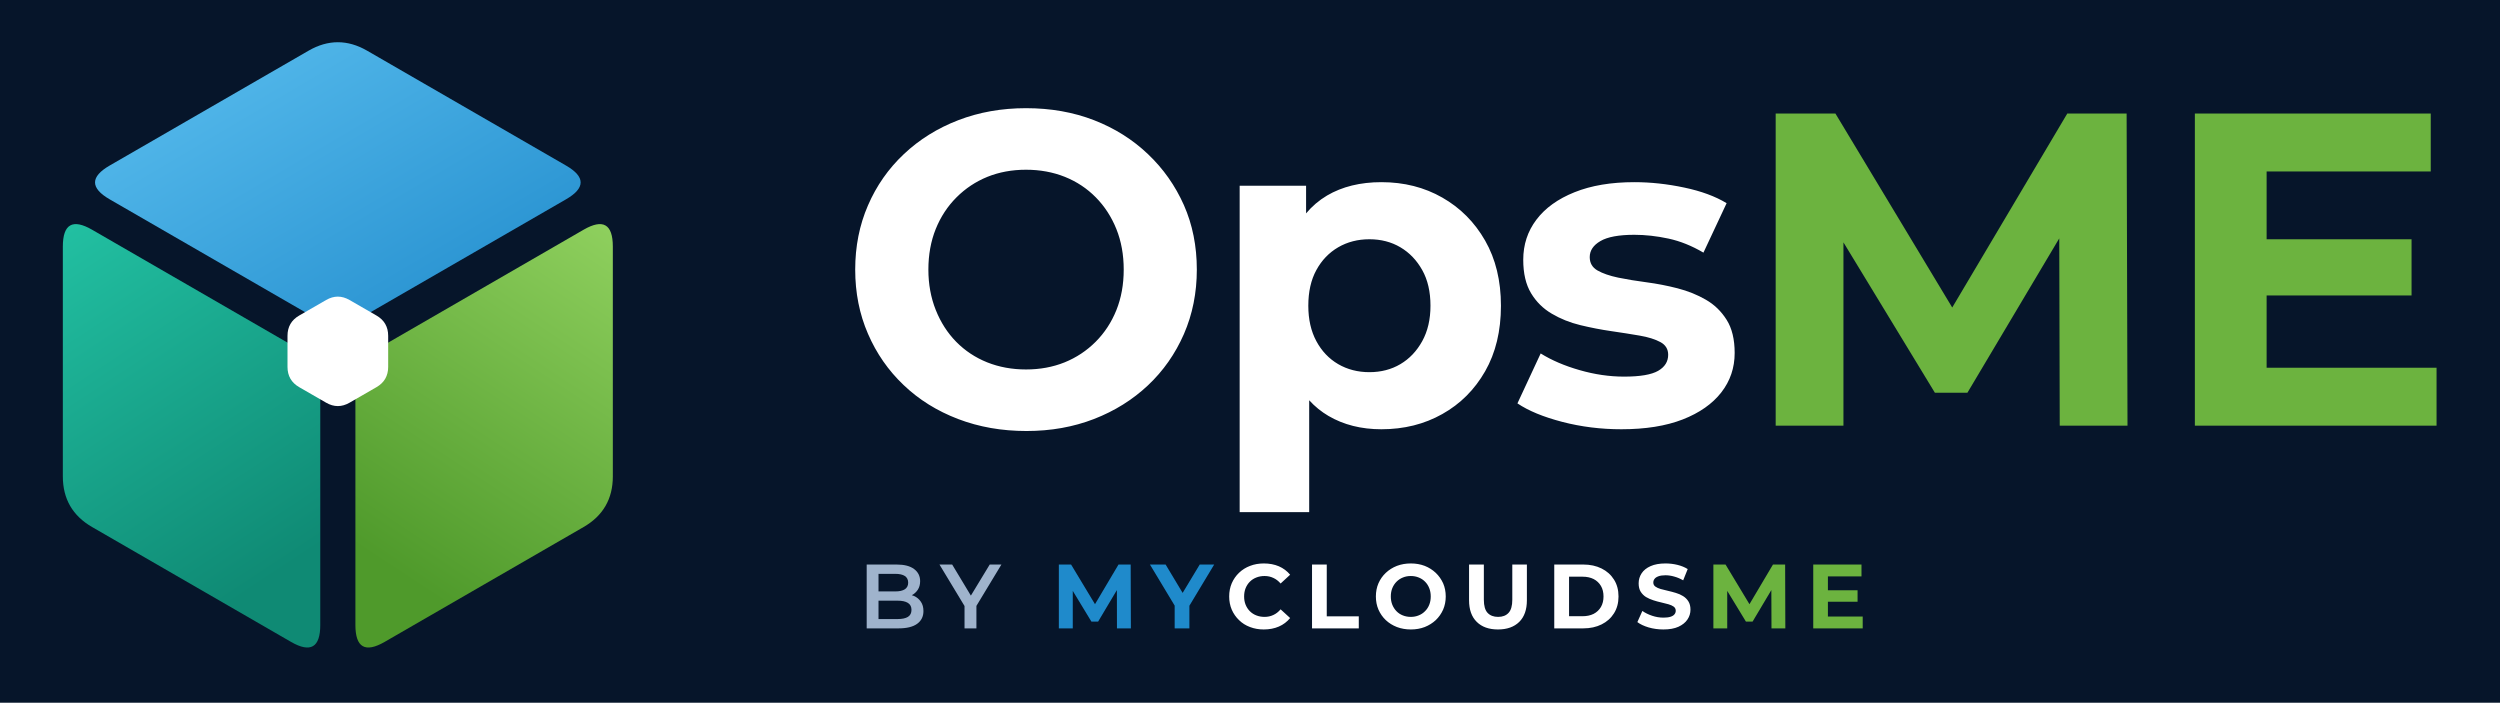
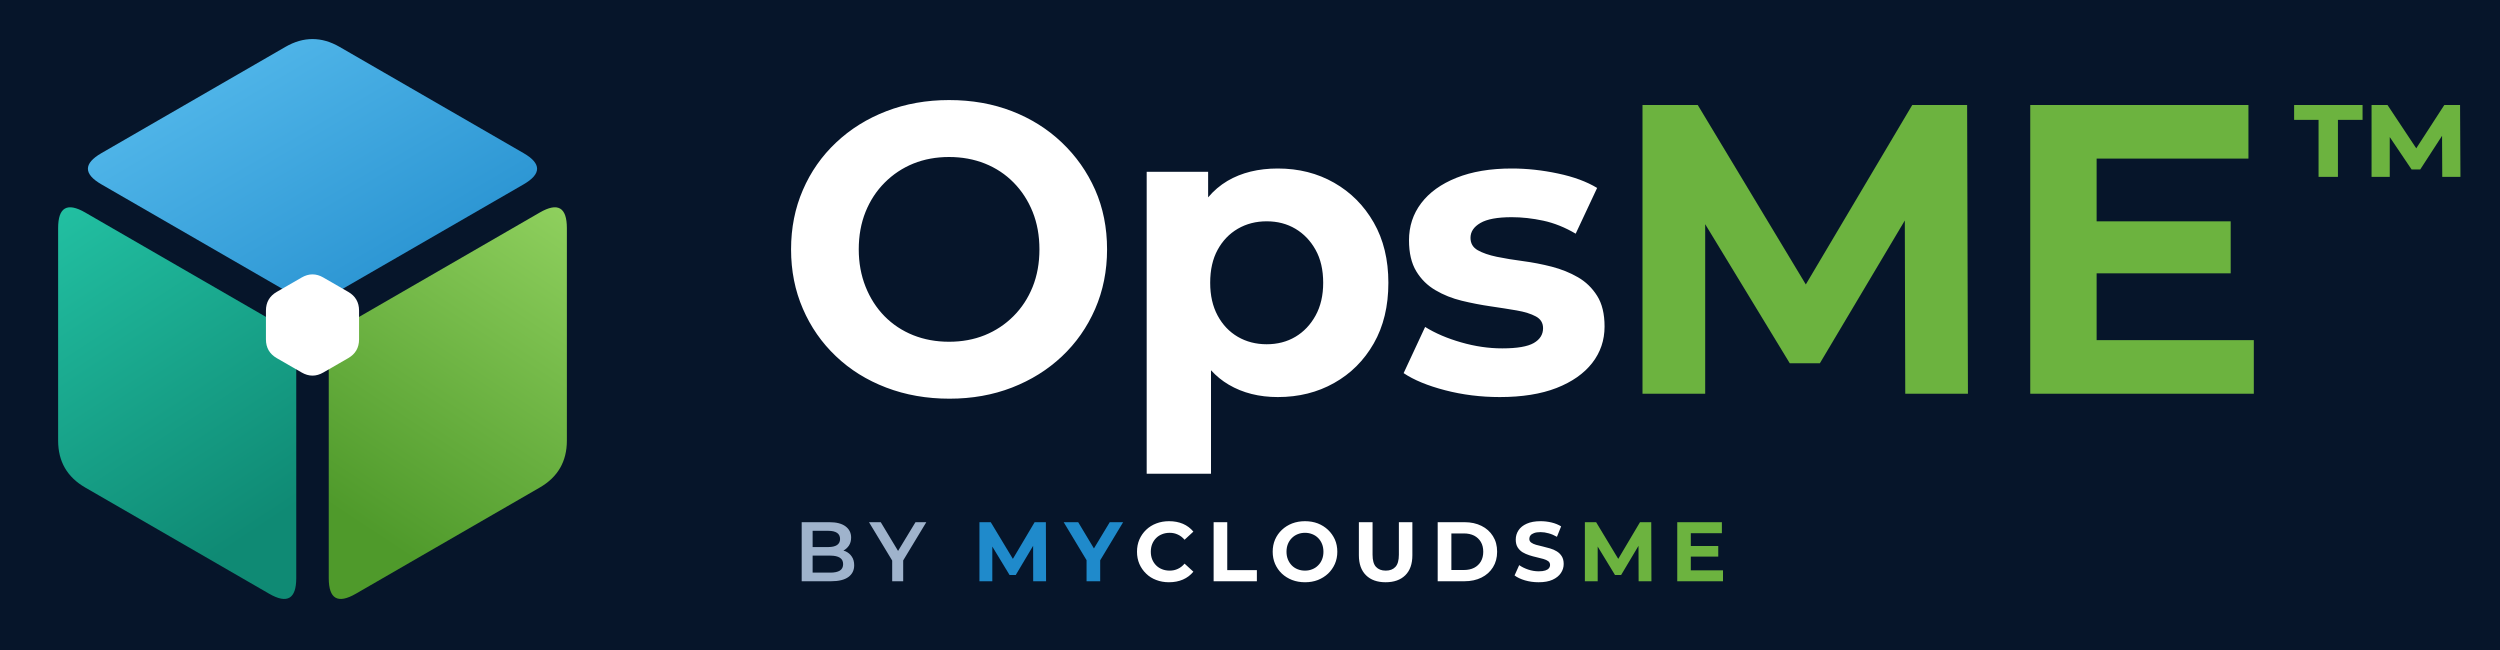
- <svg xmlns="http://www.w3.org/2000/svg" viewBox="0 0 370 104" width="1480" height="416">
+ <svg xmlns="http://www.w3.org/2000/svg" viewBox="0 0 400 104" width="1600" height="416">
  <defs>
    <linearGradient id="hopsdarkt" x1="0" y1="0" x2="1" y2="1">
      <stop offset="0" stop-color="#5cc0f0" />
      <stop offset="1" stop-color="#1f8acb" />
    </linearGradient>
    <linearGradient id="hopsdarkl" x1="0" y1="0" x2="0.4" y2="1">
      <stop offset="0" stop-color="#22c0a2" />
      <stop offset="1" stop-color="#0f8a74" />
    </linearGradient>
    <linearGradient id="hopsdarkr" x1="1" y1="0" x2="0.6" y2="1">
      <stop offset="0" stop-color="#8fd05e" />
      <stop offset="1" stop-color="#4f9a2b" />
    </linearGradient>
    <linearGradient id="hopsdarka" x1="0" y1="0" x2="1" y2="1">
      <stop offset="0" stop-color="#4fb6ec" />
      <stop offset=".5" stop-color="#1baa8f" />
      <stop offset="1" stop-color="#6cb33f" />
    </linearGradient>
    <linearGradient id="hopsdarkb" x1="0" y1="0" x2="1" y2="1">
      <stop offset="0" stop-color="#1f8acb" />
      <stop offset=".55" stop-color="#14957e" />
      <stop offset="1" stop-color="#4f9a2b" />
    </linearGradient>
  </defs>
-   <rect width="370" height="104" fill="#06152a" />
+   <rect width="400" height="104" fill="#06152a" />
  <g transform="translate(0,2)">
    <path d="M45.67 5.50Q50.00 3.00 54.33 5.50L83.77 22.50Q88.10 25.00 83.77 27.50L51.52 46.12Q50.00 47.00 48.48 46.12L16.23 27.50Q11.90 25.00 16.23 22.50Z" fill="url(#hopsdarkt)" />
    <path d="M9.30 34.50Q9.30 29.50 13.63 32.00L45.88 50.63Q47.40 51.50 47.40 53.25L47.40 90.50Q47.40 95.50 43.07 93.00L13.63 76.00Q9.30 73.50 9.30 68.50Z" fill="url(#hopsdarkl)" />
    <path d="M86.37 32.00Q90.70 29.50 90.70 34.50L90.70 68.50Q90.70 73.50 86.37 76.00L56.93 93.00Q52.60 95.50 52.60 90.50L52.60 53.25Q52.60 51.50 54.12 50.63Z" fill="url(#hopsdarkr)" />
    <path d="M48.27 42.40Q50.00 41.40 51.73 42.40L55.72 44.70Q57.45 45.70 57.45 47.70L57.45 52.30Q57.45 54.30 55.72 55.30L51.73 57.60Q50.00 58.60 48.27 57.60L44.28 55.30Q42.55 54.30 42.55 52.30L42.55 47.70Q42.55 45.70 44.28 44.70Z" fill="#fff" />
  </g>
  <path d="M151.92 63.79Q146.44 63.79 141.79 62.01Q137.13 60.23 133.74 56.99Q130.34 53.76 128.46 49.40Q126.57 45.05 126.57 39.90Q126.57 34.75 128.46 30.40Q130.34 26.04 133.77 22.81Q137.20 19.57 141.82 17.79Q146.44 16.01 151.85 16.01Q157.33 16.01 161.92 17.79Q166.50 19.57 169.90 22.81Q173.30 26.04 175.22 30.36Q177.13 34.69 177.13 39.90Q177.13 45.05 175.22 49.44Q173.30 53.83 169.90 57.03Q166.50 60.23 161.92 62.01Q157.33 63.79 151.92 63.79M151.85 54.68Q154.95 54.68 157.56 53.63Q160.17 52.57 162.15 50.59Q164.13 48.61 165.22 45.91Q166.31 43.20 166.31 39.90Q166.31 36.60 165.22 33.89Q164.13 31.19 162.18 29.21Q160.23 27.23 157.59 26.17Q154.95 25.12 151.85 25.12Q148.75 25.12 146.14 26.17Q143.54 27.23 141.56 29.21Q139.58 31.19 138.49 33.89Q137.40 36.60 137.40 39.90Q137.40 43.13 138.49 45.87Q139.58 48.61 141.52 50.59Q143.47 52.57 146.11 53.63Q148.75 54.68 151.85 54.68M204.45 63.53Q199.97 63.53 196.60 61.55Q195.02 60.62 193.76 59.24L193.76 75.80L183.47 75.80L183.47 27.49L193.30 27.49L193.30 31.58Q194.62 30 196.40 28.94Q199.77 26.96 204.45 26.96Q209.47 26.96 213.46 29.24Q217.46 31.52 219.80 35.61Q222.14 39.70 222.14 45.25Q222.14 50.86 219.80 54.95Q217.46 59.04 213.46 61.28Q209.47 63.53 204.45 63.53M202.67 55.08Q205.25 55.08 207.26 53.89Q209.27 52.70 210.49 50.49Q211.71 48.28 211.71 45.25Q211.71 42.14 210.49 39.97Q209.27 37.79 207.26 36.60Q205.25 35.41 202.67 35.41Q200.10 35.41 198.05 36.60Q196.01 37.79 194.82 39.97Q193.63 42.14 193.63 45.25Q193.63 48.28 194.82 50.49Q196.01 52.70 198.05 53.89Q200.10 55.08 202.67 55.08M239.96 63.53Q235.41 63.53 231.22 62.44Q227.03 61.35 224.58 59.70L228.02 52.31Q230.46 53.83 233.79 54.78Q237.12 55.74 240.36 55.74Q243.92 55.74 245.41 54.88Q246.89 54.02 246.89 52.51Q246.89 51.25 245.74 50.63Q244.58 50 242.67 49.67Q240.75 49.34 238.48 49.01Q236.20 48.68 233.89 48.12Q231.58 47.56 229.67 46.43Q227.75 45.31 226.60 43.40Q225.44 41.48 225.44 38.45Q225.44 35.08 227.39 32.51Q229.34 29.93 233.03 28.45Q236.73 26.96 241.88 26.96Q245.51 26.96 249.27 27.76Q253.03 28.55 255.54 30.07L252.11 37.39Q249.53 35.87 246.93 35.31Q244.32 34.75 241.88 34.75Q238.44 34.75 236.86 35.68Q235.28 36.60 235.28 38.05Q235.28 39.37 236.43 40.03Q237.59 40.69 239.50 41.09Q241.41 41.48 243.69 41.78Q245.97 42.08 248.28 42.67Q250.59 43.27 252.47 44.36Q254.35 45.44 255.54 47.33Q256.73 49.21 256.73 52.24Q256.73 55.54 254.75 58.08Q252.77 60.62 249.04 62.08Q245.31 63.53 239.96 63.53" fill="#fff" />
  <path d="M272.83 63L262.80 63L262.80 16.80L271.64 16.80L288.93 45.51L305.96 16.80L314.74 16.80L314.87 63L304.84 63L304.77 35.28L291.18 58.12L286.36 58.12L272.83 35.87M360.61 63L324.84 63L324.84 16.80L359.75 16.80L359.75 25.38L335.46 25.38L335.46 35.41L356.91 35.41L356.91 43.73L335.46 43.73L335.46 54.42L360.61 54.42" fill="#6cb33f" />
+   <path d="M382.36 28.30L379.45 28.30L379.45 16.80L382 16.80L386.60 23.73L391.09 16.80L393.61 16.80L393.67 28.30L390.76 28.30L390.73 21.73L387.24 27.11L385.85 27.11L382.36 21.93L382.36 28.30M374.07 28.30L370.97 28.30L370.97 19.18L367.06 19.18L367.06 16.80L378.01 16.80L378.01 19.18L374.07 19.18" fill="#6cb33f" />
  <path d="M132.97 93L128.27 93L128.27 83.55L132.70 83.55Q134.40 83.55 135.29 84.22Q136.18 84.89 136.18 86.01Q136.18 86.76 135.83 87.29Q135.49 87.80 134.95 88.09Q135.13 88.14 135.29 88.21Q135.92 88.50 136.29 89.06Q136.67 89.61 136.67 90.44Q136.67 91.65 135.73 92.33Q134.80 93 132.97 93M130.02 88.90L130.02 91.62L132.86 91.62Q133.84 91.62 134.37 91.30Q134.90 90.97 134.90 90.26Q134.90 89.56 134.37 89.23Q133.84 88.90 132.86 88.90L130.02 88.90M130.02 84.93L130.02 87.53L132.51 87.53Q133.43 87.53 133.92 87.21Q134.41 86.88 134.41 86.24Q134.41 85.58 133.92 85.25Q133.43 84.93 132.51 84.93M144.51 93L142.75 93L142.75 89.69L139.04 83.55L140.92 83.55L143.69 88.15L146.48 83.55L148.21 83.55L144.51 89.67" fill="#9fb3cc" />
  <path d="M158.77 93L156.71 93L156.71 83.55L158.52 83.55L162.06 89.42L165.54 83.55L167.34 83.55L167.37 93L165.31 93L165.30 87.33L162.52 92L161.53 92L158.77 87.45M176.03 93L173.85 93L173.85 89.63L170.19 83.55L172.51 83.55L175.03 87.75L177.56 83.55L179.70 83.55L176.03 89.65" fill="#1f8acb" />
  <path d="M187.03 93.16Q185.94 93.16 185 92.80Q184.06 92.45 183.38 91.78Q182.69 91.12 182.30 90.23Q181.92 89.34 181.92 88.28Q181.92 87.21 182.30 86.32Q182.69 85.43 183.38 84.77Q184.08 84.10 185.01 83.75Q185.94 83.39 187.05 83.39Q188.28 83.39 189.27 83.81Q190.26 84.24 190.94 85.06L189.53 86.36Q189.05 85.80 188.45 85.53Q187.86 85.25 187.16 85.25Q186.49 85.25 185.94 85.47Q185.39 85.68 184.98 86.09Q184.58 86.49 184.35 87.05Q184.13 87.60 184.13 88.28Q184.13 88.95 184.35 89.50Q184.58 90.06 184.98 90.46Q185.39 90.87 185.94 91.08Q186.49 91.30 187.16 91.30Q187.86 91.30 188.45 91.02Q189.05 90.75 189.53 90.18L190.94 91.47Q190.26 92.30 189.27 92.73Q188.28 93.16 187.03 93.16M201.10 93L194.18 93L194.18 83.55L196.36 83.55L196.36 91.22L201.10 91.22M208.81 93.16Q207.69 93.16 206.74 92.80Q205.79 92.43 205.09 91.77Q204.40 91.11 204.01 90.22Q203.63 89.33 203.63 88.28Q203.63 87.22 204.01 86.33Q204.40 85.44 205.10 84.78Q205.80 84.12 206.74 83.75Q207.69 83.39 208.80 83.39Q209.92 83.39 210.86 83.75Q211.79 84.12 212.49 84.78Q213.18 85.44 213.58 86.32Q213.97 87.21 213.97 88.28Q213.97 89.33 213.58 90.23Q213.18 91.12 212.49 91.78Q211.79 92.43 210.86 92.80Q209.92 93.16 208.81 93.16M208.80 91.30Q209.43 91.30 209.96 91.08Q210.50 90.87 210.90 90.46Q211.31 90.06 211.53 89.50Q211.75 88.95 211.75 88.28Q211.75 87.60 211.53 87.05Q211.31 86.49 210.91 86.09Q210.51 85.68 209.97 85.47Q209.43 85.25 208.80 85.25Q208.16 85.25 207.63 85.47Q207.10 85.68 206.69 86.09Q206.29 86.49 206.06 87.05Q205.84 87.60 205.84 88.28Q205.84 88.94 206.06 89.50Q206.29 90.06 206.68 90.46Q207.08 90.87 207.62 91.08Q208.16 91.30 208.80 91.30M221.70 93.16Q219.69 93.16 218.56 92.04Q217.42 90.92 217.42 88.84L217.42 83.55L219.61 83.55L219.61 88.76Q219.61 90.11 220.16 90.70Q220.72 91.30 221.72 91.30Q222.72 91.30 223.27 90.70Q223.82 90.11 223.82 88.76L223.82 83.55L225.98 83.55L225.98 88.84Q225.98 90.92 224.85 92.04Q223.71 93.16 221.70 93.16M234.32 93L230.03 93L230.03 83.55L234.32 83.55Q235.86 83.55 237.04 84.14Q238.21 84.72 238.87 85.78Q239.54 86.83 239.54 88.28Q239.54 89.71 238.87 90.77Q238.21 91.83 237.04 92.41Q235.86 93 234.32 93M232.22 85.35L232.22 91.20L234.22 91.20Q235.16 91.20 235.86 90.85Q236.55 90.49 236.94 89.83Q237.32 89.17 237.32 88.28Q237.32 87.37 236.94 86.72Q236.55 86.06 235.86 85.70Q235.16 85.35 234.22 85.35M246.18 93.16Q245.04 93.16 244 92.86Q242.96 92.55 242.33 92.07L243.07 90.42Q243.68 90.85 244.51 91.13Q245.34 91.41 246.19 91.41Q246.84 91.41 247.24 91.28Q247.64 91.15 247.82 90.92Q248.01 90.69 248.01 90.39Q248.01 90.02 247.72 89.79Q247.42 89.57 246.93 89.43Q246.45 89.29 245.86 89.16Q245.27 89.03 244.69 88.84Q244.10 88.65 243.61 88.36Q243.13 88.06 242.82 87.57Q242.52 87.09 242.52 86.33Q242.52 85.52 242.96 84.85Q243.40 84.18 244.28 83.79Q245.17 83.39 246.50 83.39Q247.39 83.39 248.26 83.60Q249.12 83.81 249.78 84.22L249.11 85.89Q248.45 85.51 247.78 85.33Q247.12 85.14 246.49 85.14Q245.85 85.14 245.45 85.29Q245.04 85.44 244.87 85.68Q244.69 85.91 244.69 86.22Q244.69 86.59 244.99 86.81Q245.29 87.03 245.77 87.17Q246.26 87.30 246.85 87.44Q247.43 87.57 248.02 87.75Q248.61 87.92 249.09 88.22Q249.58 88.52 249.88 89Q250.19 89.49 250.19 90.23Q250.19 91.03 249.74 91.69Q249.30 92.35 248.41 92.76Q247.53 93.16 246.18 93.16" fill="#fff" />
  <path d="M255.63 93L253.58 93L253.58 83.55L255.38 83.55L258.92 89.42L262.40 83.55L264.20 83.55L264.23 93L262.18 93L262.16 87.33L259.38 92L258.40 92L255.63 87.45M275.68 93L268.36 93L268.36 83.55L275.50 83.55L275.50 85.31L270.53 85.31L270.53 87.36L274.92 87.36L274.92 89.06L270.53 89.06L270.53 91.25L275.68 91.25" fill="#6cb33f" />
</svg>
